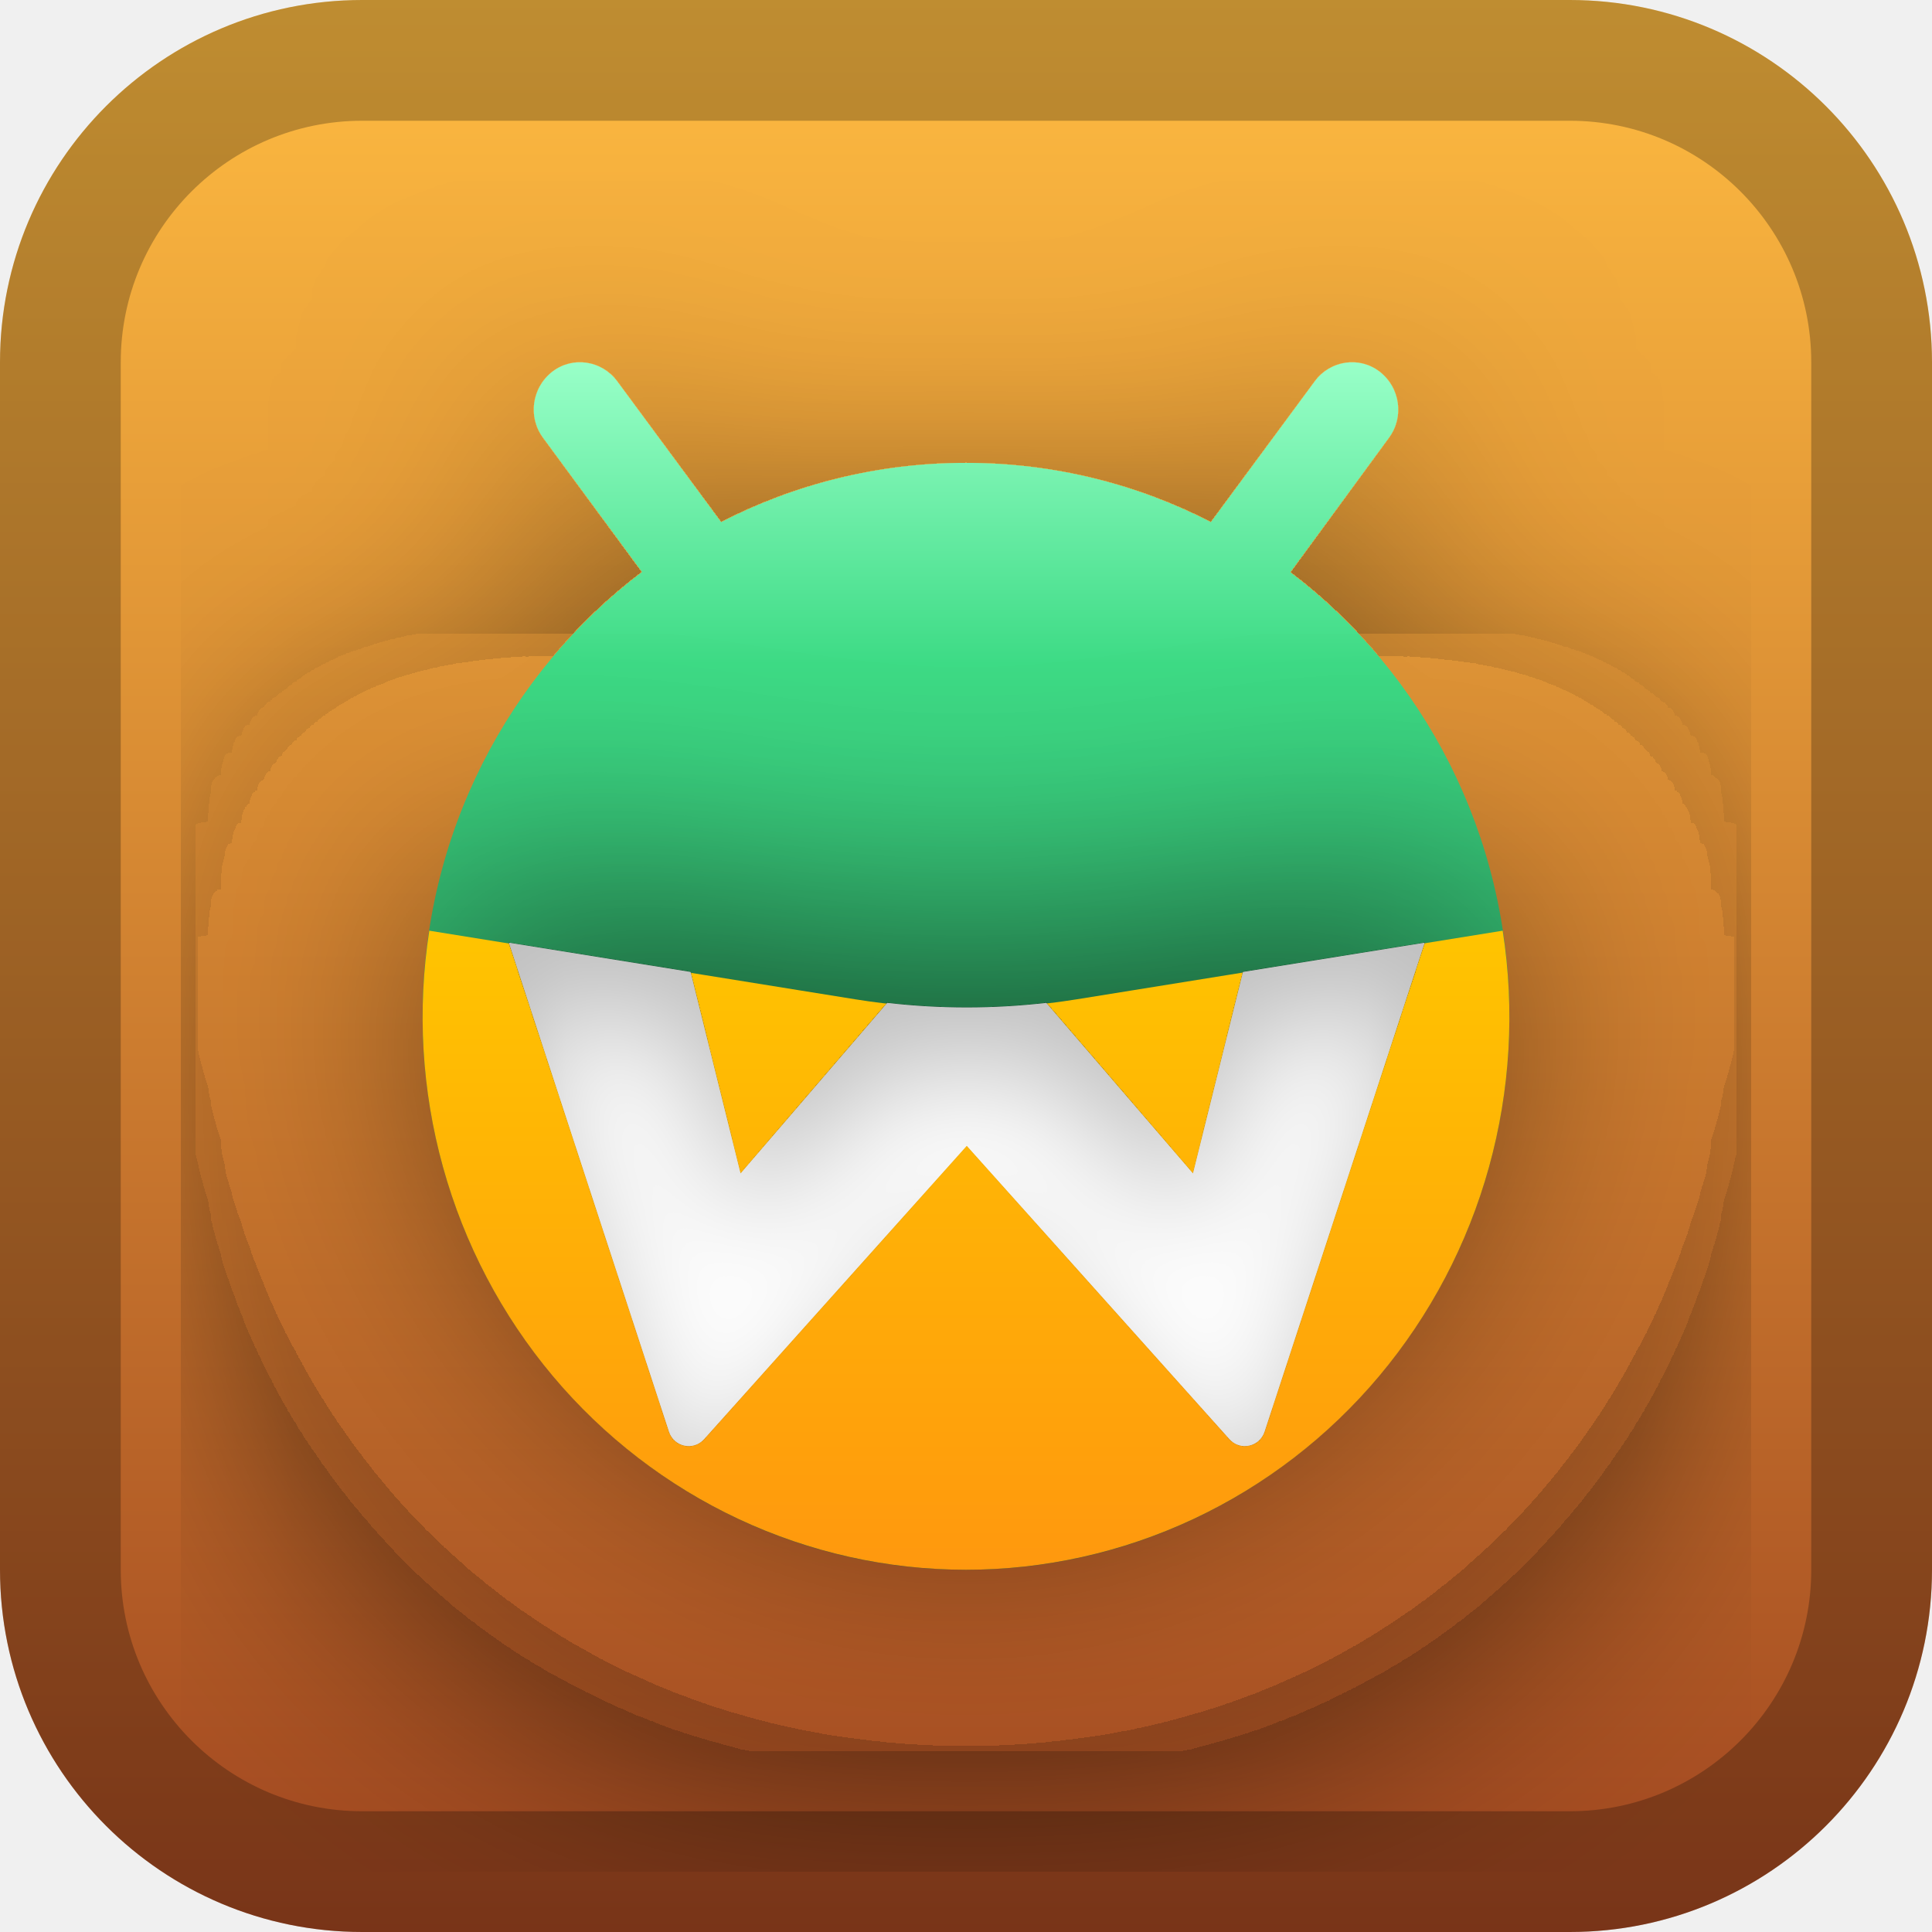
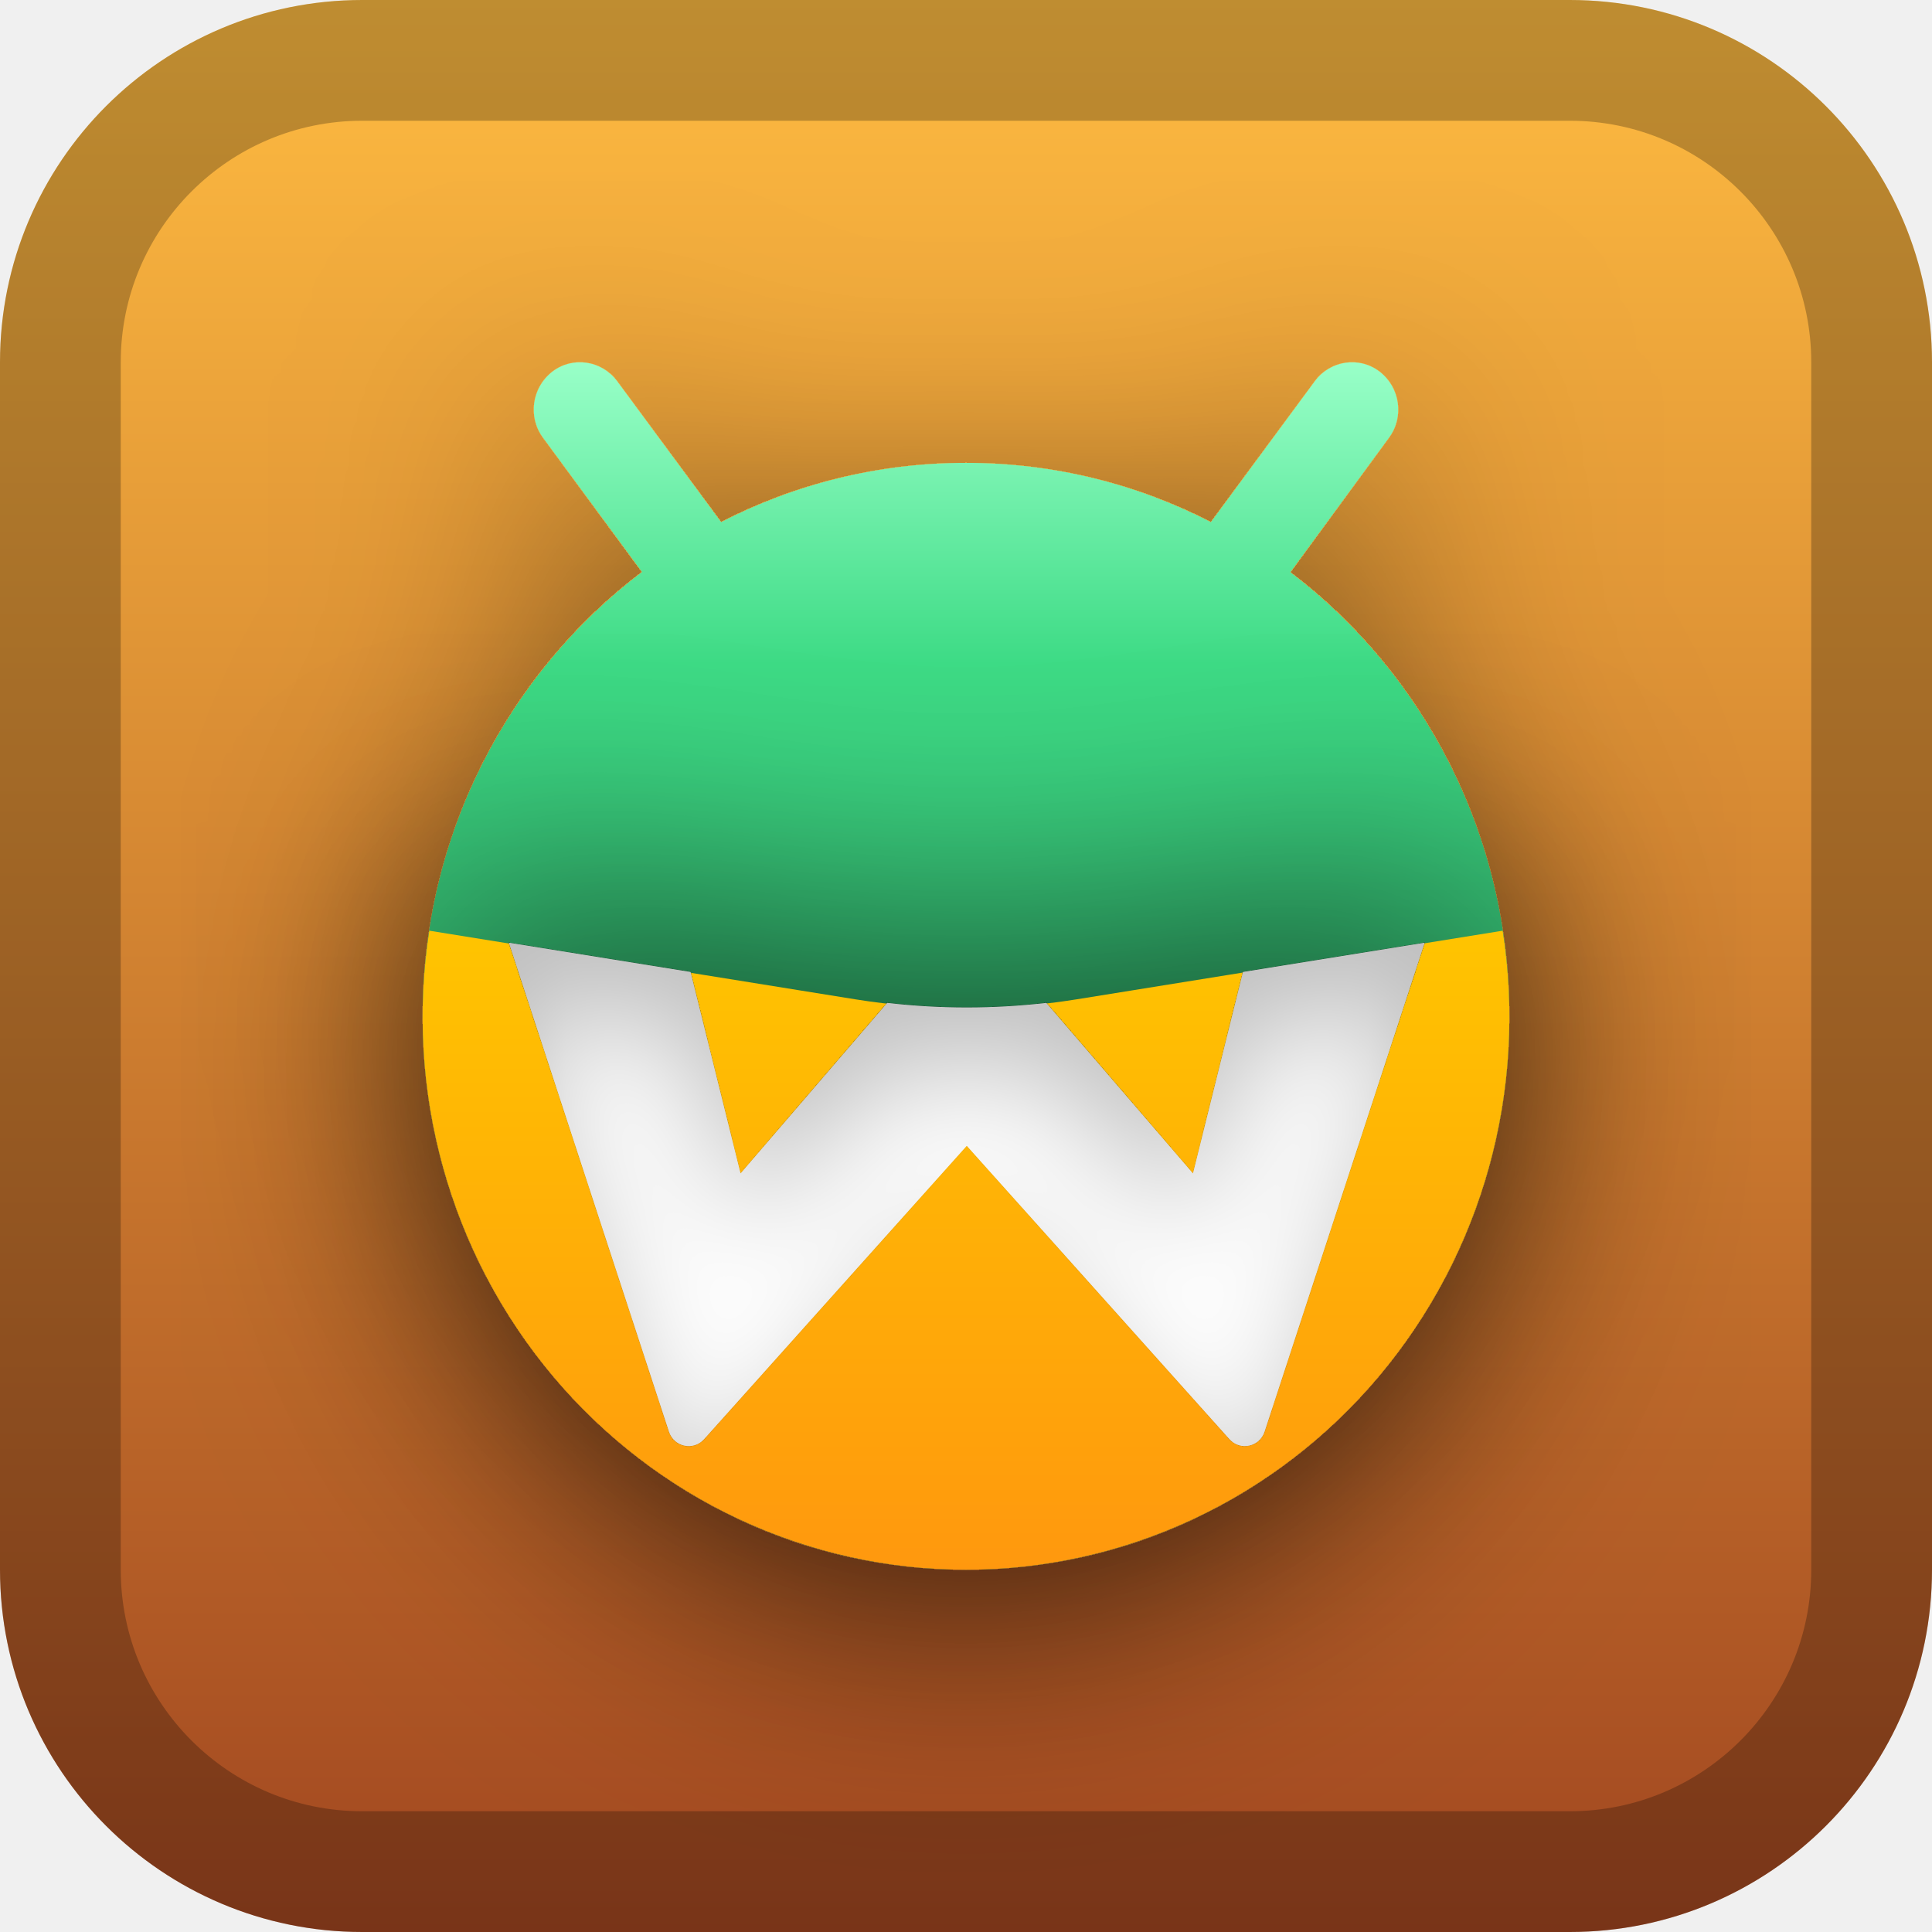
<svg xmlns="http://www.w3.org/2000/svg" width="128" height="128" viewBox="0 0 128 128" fill="none">
  <rect width="128" height="128" rx="24" fill="url(#paint0_linear_102_6)" />
  <rect x="4" y="4" width="120" height="120" rx="20" stroke="black" stroke-opacity="0.25" stroke-width="8" />
  <g filter="url(#filter0_d_102_6)">
    <path d="M85.487 37.911C94.295 44.595 100 55.286 100 67.333C100 87.584 83.882 104 64 104C44.118 104 28 87.584 28 67.333C28 55.276 33.714 44.578 42.535 37.895L35.977 29.001C34.955 27.626 35.241 25.668 36.591 24.626C37.941 23.584 39.864 23.876 40.886 25.251L47.775 34.593C52.65 32.082 58.163 30.667 64 30.667C69.837 30.667 75.35 32.082 80.225 34.593L87.114 25.251C88.136 23.876 90.059 23.584 91.409 24.626C92.759 25.668 93.045 27.626 92.023 29.001L85.487 37.911Z" fill="url(#paint1_linear_102_6)" />
-     <g filter="url(#filter1_f_102_6)">
-       <path d="M98.569 58C99.361 63.185 99.059 68.487 97.686 73.54C96.313 78.593 93.9 83.276 90.614 87.268C87.328 91.26 83.248 94.466 78.653 96.664C74.058 98.862 69.059 100 64 100C58.941 100 53.941 98.862 49.347 96.664C44.752 94.466 40.672 91.26 37.386 87.268C34.1 83.276 31.687 78.593 30.314 73.54C28.941 68.487 28.64 63.185 29.431 58L56.862 62.508C61.591 63.285 66.409 63.285 71.138 62.508L98.569 58Z" fill="black" fill-opacity="0.5" />
-     </g>
-     <path d="M99.557 61.661C100.371 66.888 100.061 72.233 98.648 77.326C97.236 82.42 94.754 87.141 91.375 91.166C87.995 95.19 83.798 98.421 79.072 100.637C74.346 102.853 69.204 104 64 104C58.796 104 53.654 102.853 48.928 100.637C44.202 98.421 40.005 95.19 36.625 91.166C33.246 87.141 30.764 82.42 29.352 77.326C27.939 72.233 27.629 66.888 28.443 61.661L56.658 66.206C61.523 66.989 66.477 66.989 71.342 66.206L99.557 61.661Z" fill="url(#paint2_linear_102_6)" />
-     <g filter="url(#filter2_i_102_6)">
-       <path fill-rule="evenodd" clip-rule="evenodd" d="M94.391 62.454L83.784 94.85C83.451 95.867 82.164 96.144 81.454 95.351L64.051 75.916L46.648 95.351C45.938 96.144 44.651 95.867 44.318 94.85L33.711 62.454L45.754 64.393L49.065 77.738L58.781 66.443C62.283 66.846 65.819 66.846 69.321 66.443L79.037 77.738L82.348 64.393L94.391 62.454Z" fill="white" />
-     </g>
+   </g>
+   <g filter="url(#filter1_f_102_6)">
+     <path d="M98.569 58C99.361 63.185 99.059 68.487 97.686 73.54C96.313 78.593 93.9 83.276 90.614 87.268C87.328 91.26 83.248 94.466 78.653 96.664C74.058 98.862 69.059 100 64 100C58.941 100 53.941 98.862 49.347 96.664C44.752 94.466 40.672 91.26 37.386 87.268C34.1 83.276 31.687 78.593 30.314 73.54C28.941 68.487 28.64 63.185 29.431 58L56.862 62.508C61.591 63.285 66.409 63.285 71.138 62.508L98.569 58Z" fill="black" fill-opacity="0.5" />
+   </g>
+   <path d="M99.557 61.661C100.371 66.888 100.061 72.233 98.648 77.326C97.236 82.42 94.754 87.141 91.375 91.166C87.995 95.19 83.798 98.421 79.072 100.637C74.346 102.853 69.204 104 64 104C58.796 104 53.654 102.853 48.928 100.637C44.202 98.421 40.005 95.19 36.625 91.166C33.246 87.141 30.764 82.42 29.352 77.326C27.939 72.233 27.629 66.888 28.443 61.661L56.658 66.206C61.523 66.989 66.477 66.989 71.342 66.206L99.557 61.661Z" fill="url(#paint2_linear_102_6)" />
+   <g filter="url(#filter2_i_102_6)">
+     <path fill-rule="evenodd" clip-rule="evenodd" d="M94.391 62.454L83.784 94.85C83.451 95.867 82.164 96.144 81.454 95.351L64.051 75.916L46.648 95.351C45.938 96.144 44.651 95.867 44.318 94.85L33.711 62.454L45.754 64.393L49.065 77.738L58.781 66.443C62.283 66.846 65.819 66.846 69.321 66.443L79.037 77.738L82.348 64.393L94.391 62.454Z" fill="white" />
  </g>
  <defs>
    <filter id="filter0_d_102_6" x="12" y="12" width="104" height="112" filterUnits="userSpaceOnUse" color-interpolation-filters="sRGB">
      <feFlood flood-opacity="0" result="BackgroundImageFix" />
      <feColorMatrix in="SourceAlpha" type="matrix" values="0 0 0 0 0 0 0 0 0 0 0 0 0 0 0 0 0 0 127 0" result="hardAlpha" />
      <feOffset dy="4" />
      <feGaussianBlur stdDeviation="8" />
      <feComposite in2="hardAlpha" operator="out" />
      <feColorMatrix type="matrix" values="0 0 0 0 0 0 0 0 0 0 0 0 0 0 0 0 0 0 0.5 0" />
      <feBlend mode="normal" in2="BackgroundImageFix" result="effect1_dropShadow_102_6" />
      <feBlend mode="normal" in="SourceGraphic" in2="effect1_dropShadow_102_6" result="shape" />
    </filter>
    <filter id="filter1_f_102_6" x="13" y="42" width="102" height="74" filterUnits="userSpaceOnUse" color-interpolation-filters="sRGB">
      <feFlood flood-opacity="0" result="BackgroundImageFix" />
      <feBlend mode="normal" in="SourceGraphic" in2="BackgroundImageFix" result="shape" />
      <feGaussianBlur stdDeviation="8" result="effect1_foregroundBlur_102_6" />
    </filter>
    <filter id="filter2_i_102_6" x="33.711" y="62.454" width="60.68" height="37.357" filterUnits="userSpaceOnUse" color-interpolation-filters="sRGB">
      <feFlood flood-opacity="0" result="BackgroundImageFix" />
      <feBlend mode="normal" in="SourceGraphic" in2="BackgroundImageFix" result="shape" />
      <feColorMatrix in="SourceAlpha" type="matrix" values="0 0 0 0 0 0 0 0 0 0 0 0 0 0 0 0 0 0 127 0" result="hardAlpha" />
      <feOffset dy="4" />
      <feGaussianBlur stdDeviation="4" />
      <feComposite in2="hardAlpha" operator="arithmetic" k2="-1" k3="1" />
      <feColorMatrix type="matrix" values="0 0 0 0 0 0 0 0 0 0 0 0 0 0 0 0 0 0 0.25 0" />
      <feBlend mode="normal" in2="shape" result="effect1_innerShadow_102_6" />
    </filter>
    <linearGradient id="paint0_linear_102_6" x1="64" y1="0" x2="64" y2="128" gradientUnits="userSpaceOnUse">
      <stop stop-color="#FFBC41" />
      <stop offset="1" stop-color="#A14620" />
    </linearGradient>
    <linearGradient id="paint1_linear_102_6" x1="64" y1="24" x2="64" y2="104" gradientUnits="userSpaceOnUse">
      <stop stop-color="#99FFC8" />
      <stop offset="0.25" stop-color="#3DDB85" />
      <stop offset="1" stop-color="#217547" />
    </linearGradient>
    <linearGradient id="paint2_linear_102_6" x1="64" y1="61.661" x2="64" y2="104" gradientUnits="userSpaceOnUse">
      <stop stop-color="#FFC400" />
      <stop offset="1" stop-color="#FF980E" />
    </linearGradient>
  </defs>
</svg>
